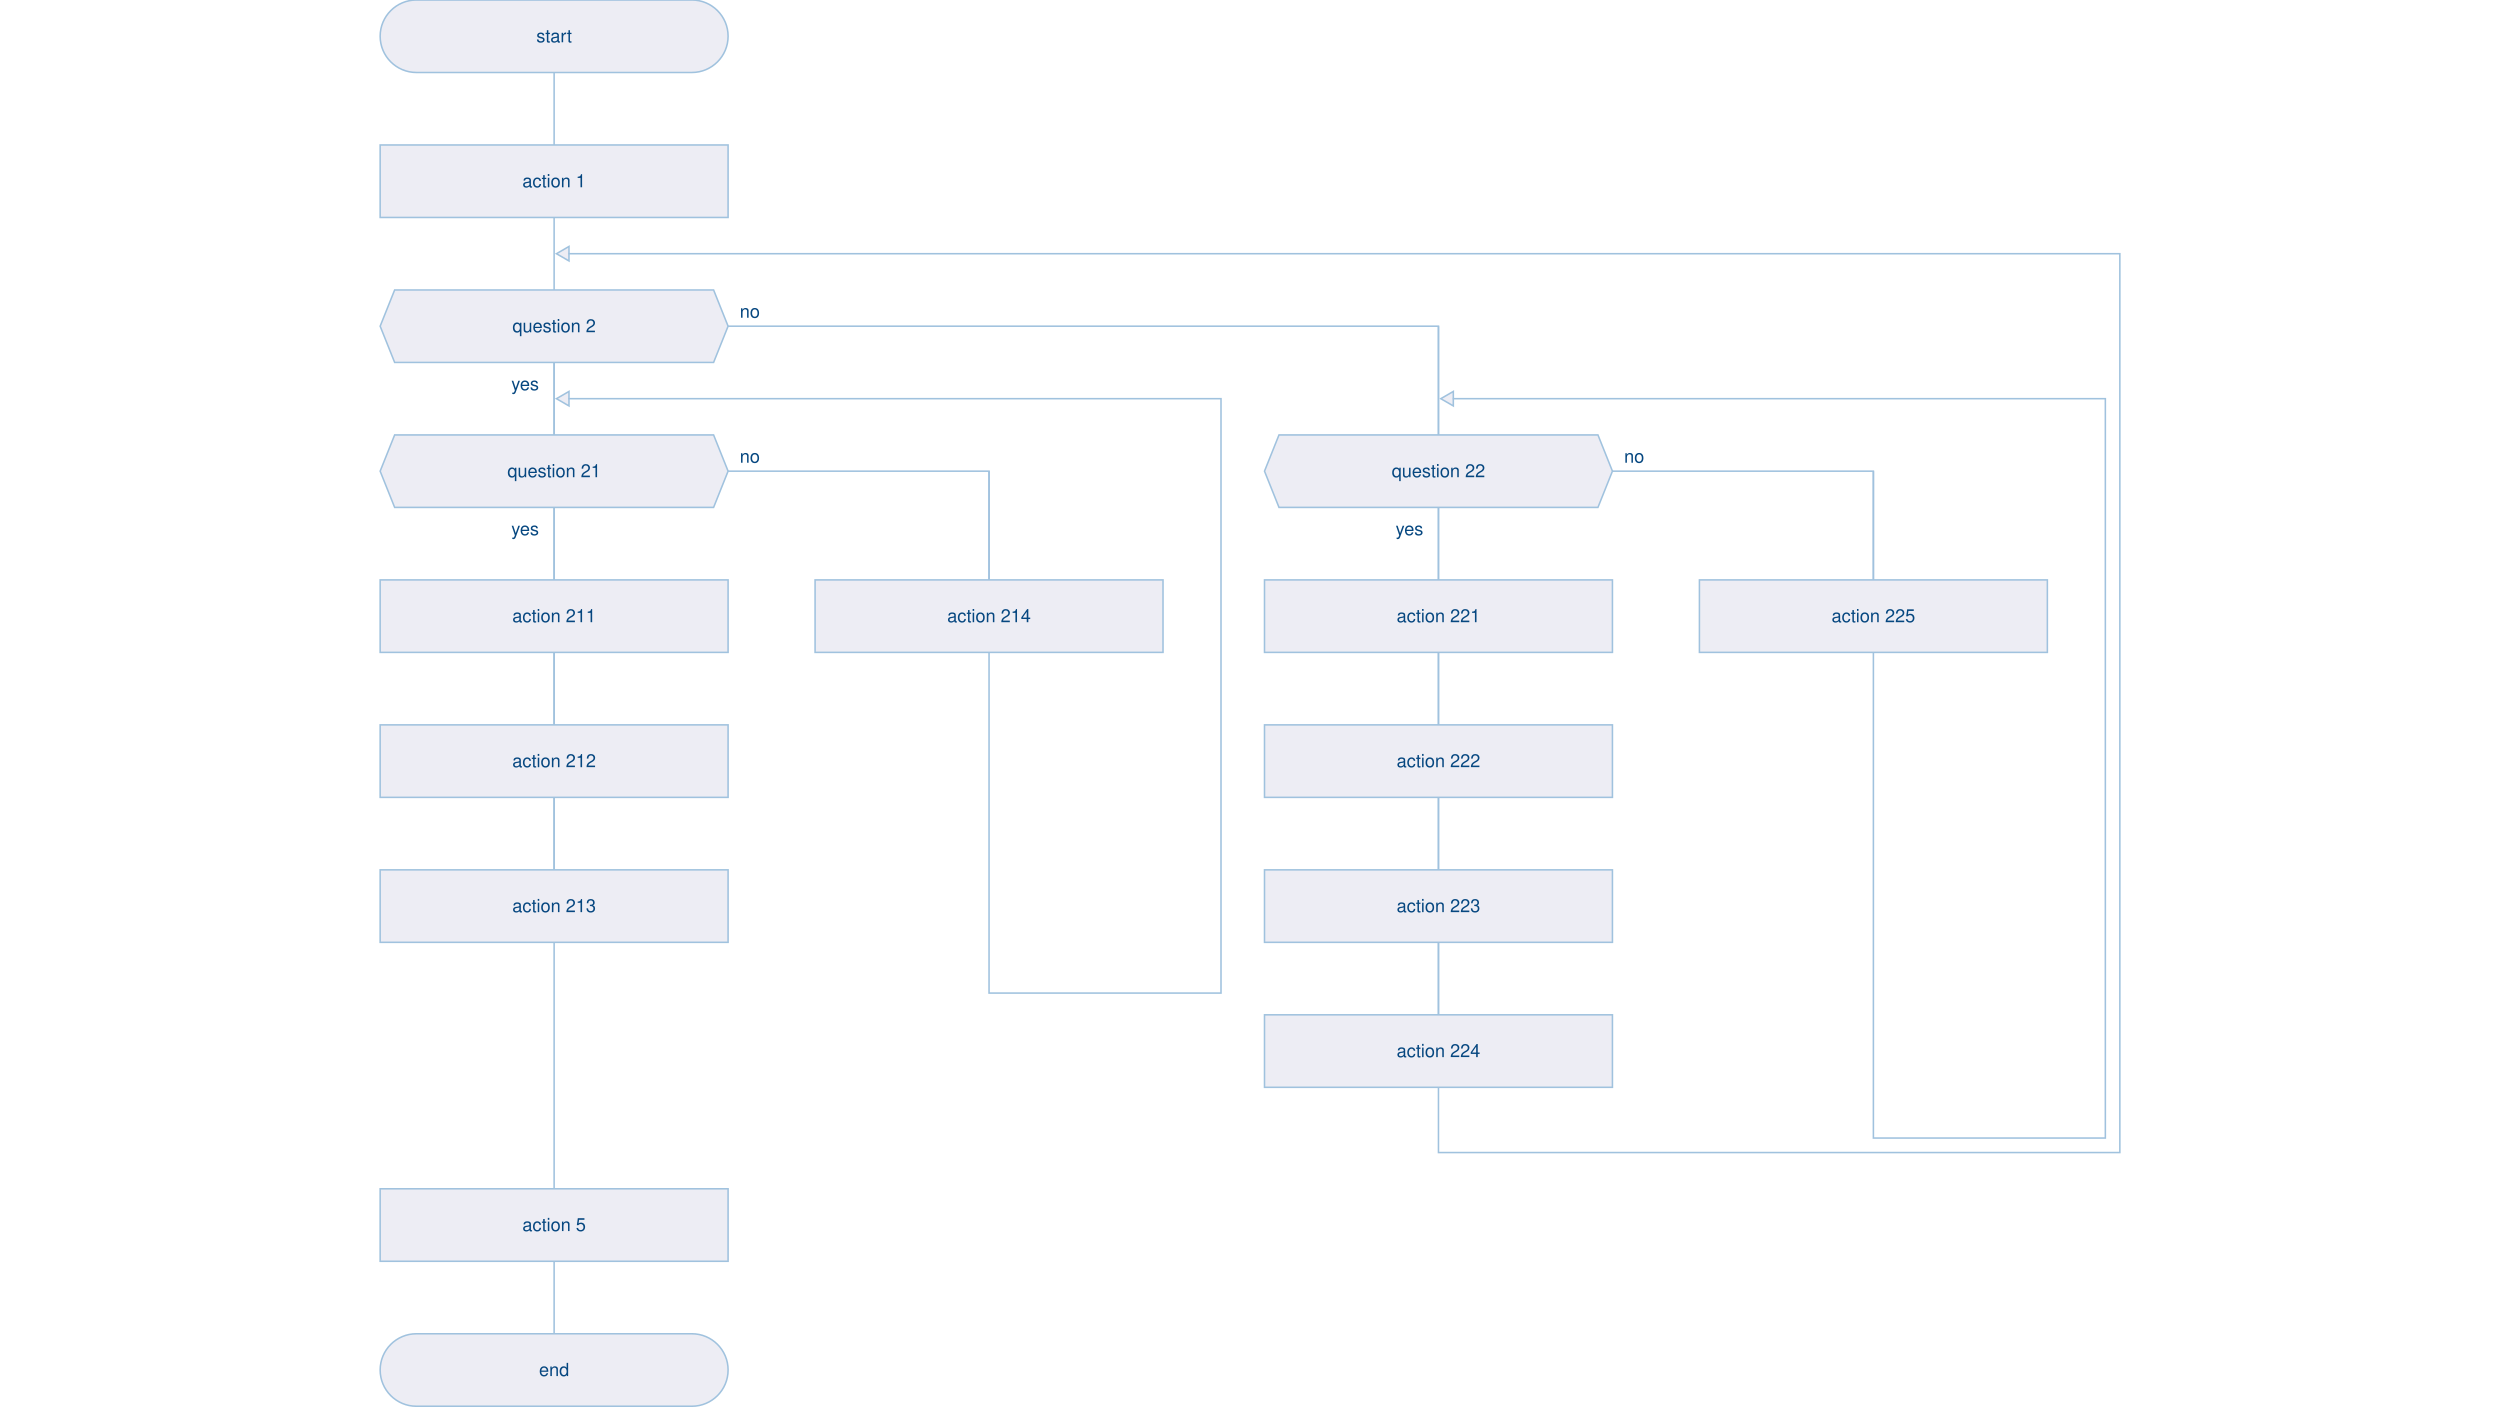
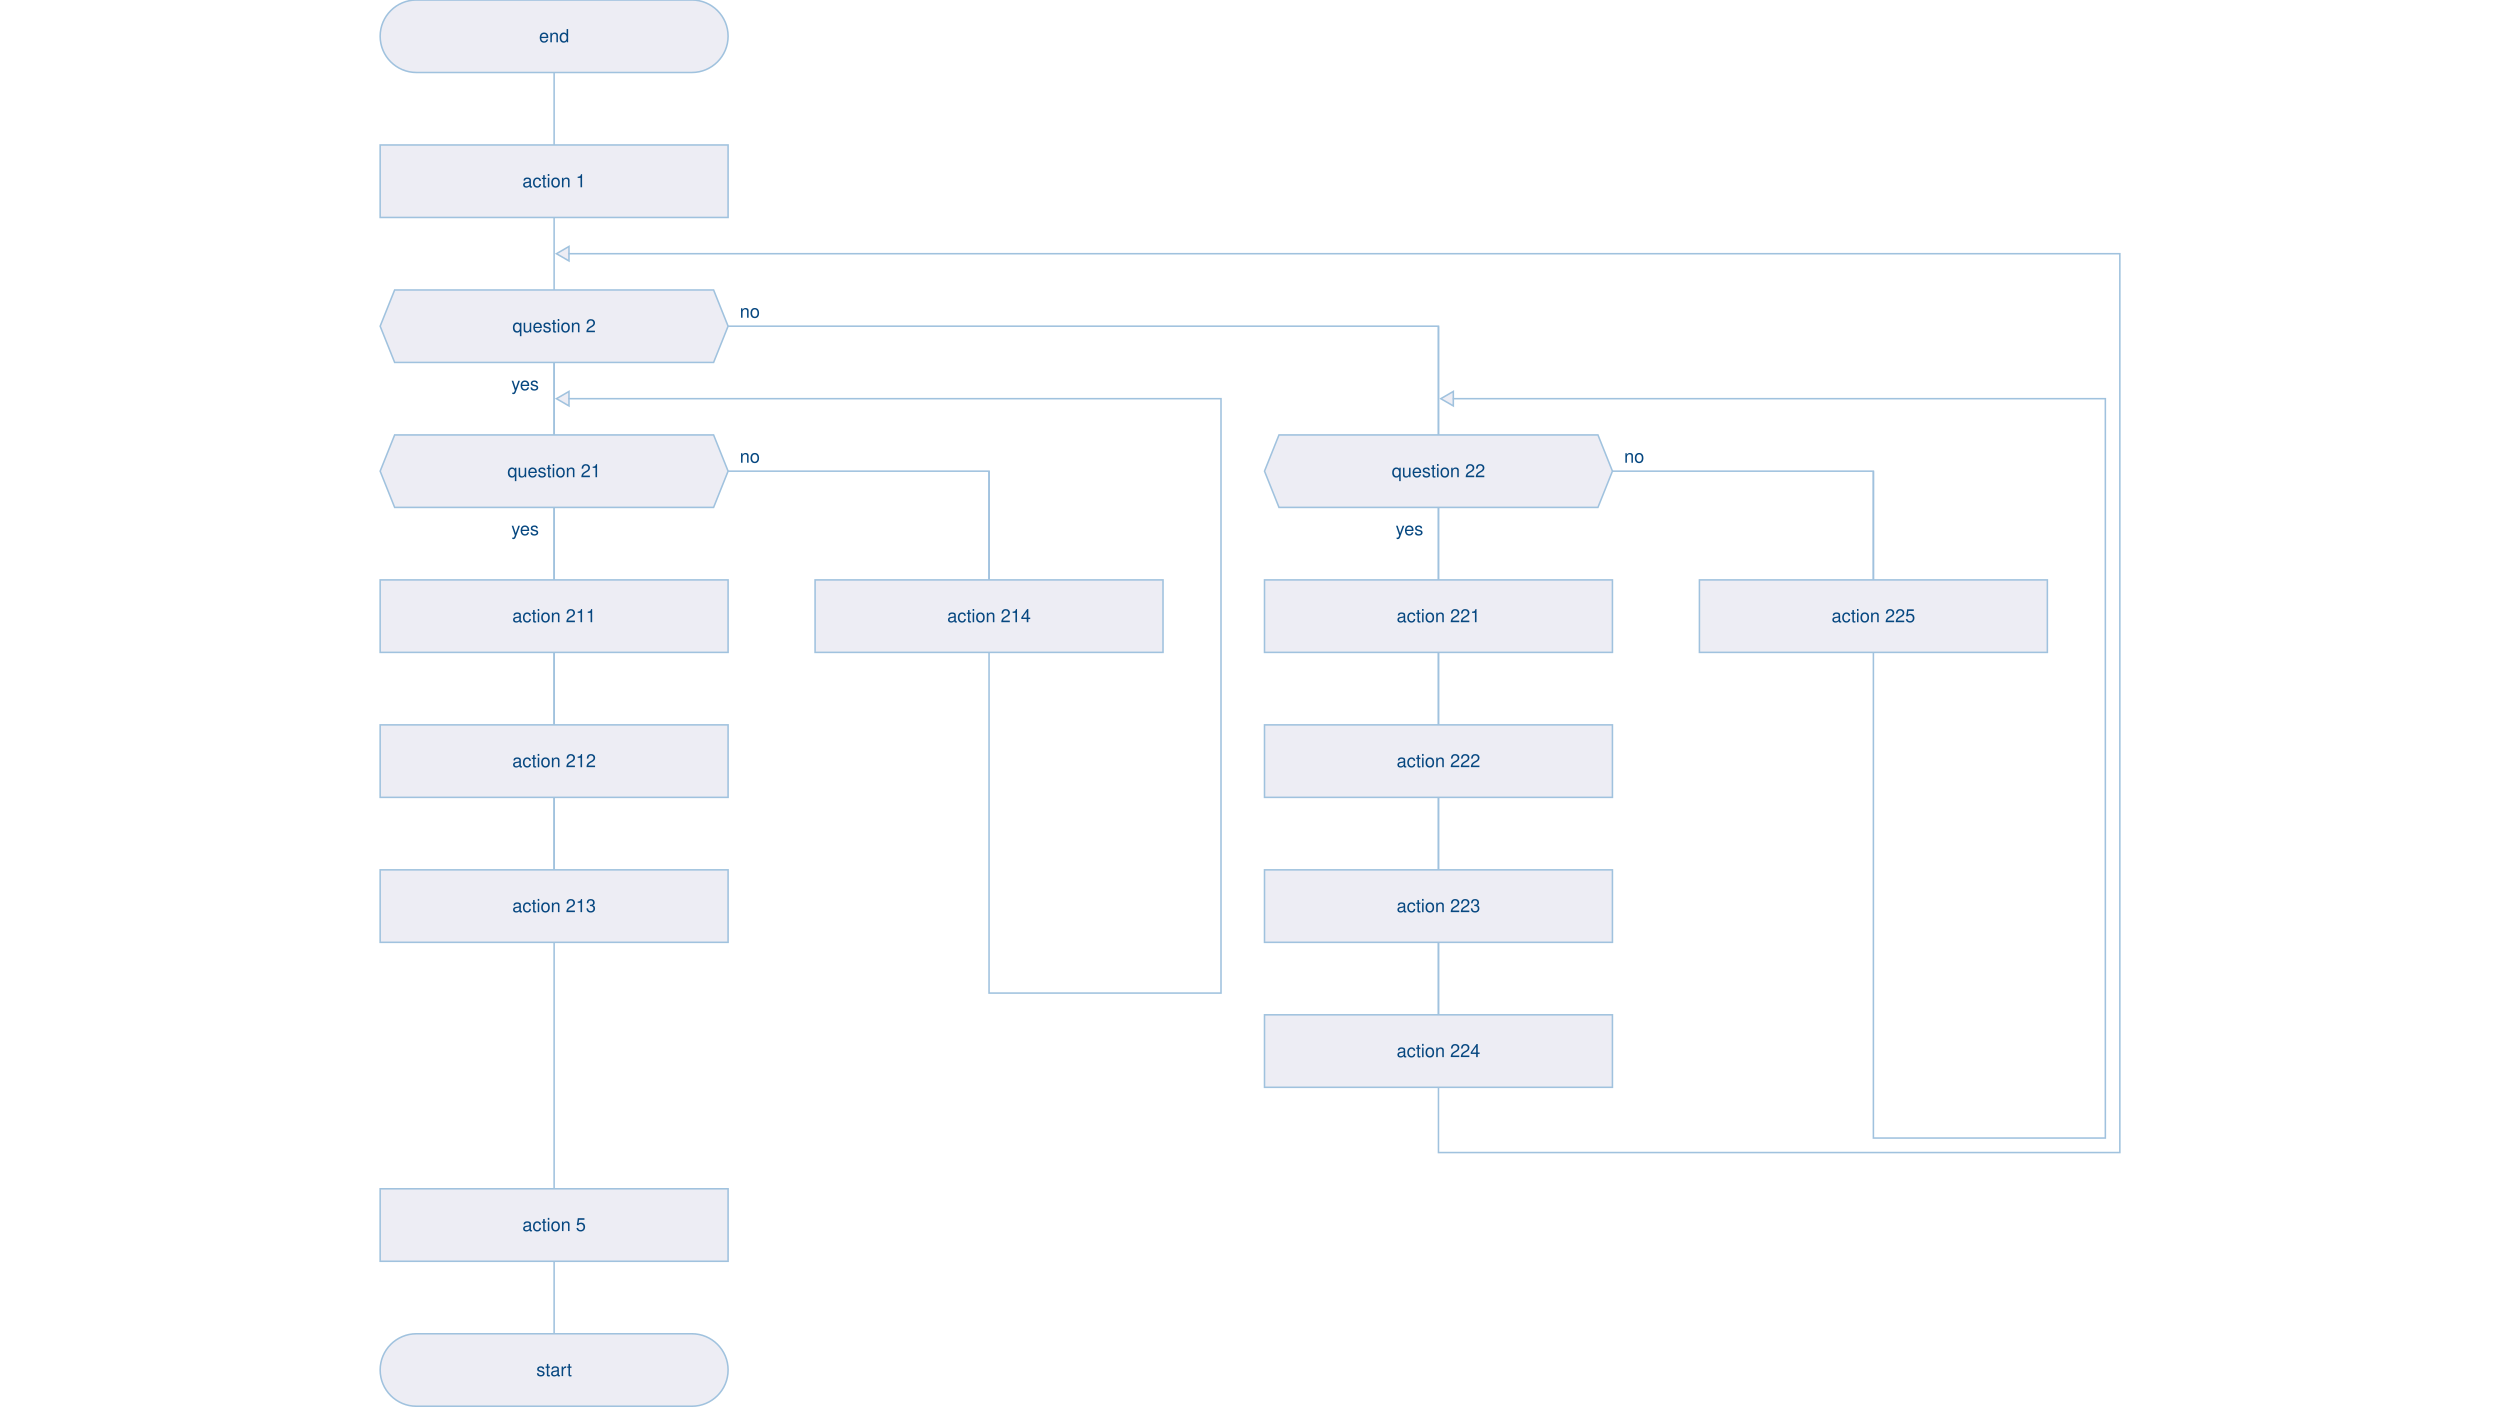
<svg xmlns="http://www.w3.org/2000/svg" font-size="1" viewBox="0.0 0.0 1920.0 1080.0" stroke="rgb(0,0,0)" width="1920" stroke-opacity="1" height="1080" version="1.1">
  <defs />
  <g stroke-linejoin="miter" fill-opacity="1.0" fill="rgb(237,237,244)" stroke="rgb(160,194,222)" stroke-linecap="butt" stroke-miterlimit="10.0" stroke-opacity="1.0" stroke-width="1.201">
    <path d="M 436.976,300.619 l -9.642,5.567 l 9.642,5.567 Z" />
  </g>
  <g stroke-linejoin="miter" fill-opacity="0.0" fill="rgb(0,0,0)" stroke="rgb(160,194,222)" stroke-linecap="butt" stroke-miterlimit="10.0" stroke-opacity="1.0" stroke-width="1.201">
    <path d="M 759.588,361.856 v 400.825 h 178.144 v -456.495 h -501.187 " />
  </g>
  <g stroke-linejoin="miter" fill-opacity="1.0" fill="rgb(237,237,244)" stroke="rgb(160,194,222)" stroke-linecap="butt" stroke-miterlimit="10.0" stroke-opacity="1.0" stroke-width="1.201">
    <path d="M 1116.151,300.619 l -9.642,5.567 l 9.642,5.567 Z" />
  </g>
  <g stroke-linejoin="miter" fill-opacity="0.0" fill="rgb(0,0,0)" stroke="rgb(160,194,222)" stroke-linecap="butt" stroke-miterlimit="10.0" stroke-opacity="1.0" stroke-width="1.201">
    <path d="M 1438.763,361.856 v 512.165 h 178.144 v -567.835 h -501.187 " />
  </g>
  <g stroke-linejoin="miter" fill-opacity="1.0" fill="rgb(237,237,244)" stroke="rgb(160,194,222)" stroke-linecap="butt" stroke-miterlimit="10.0" stroke-opacity="1.0" stroke-width="1.201">
    <path d="M 436.976,189.278 l -9.642,5.567 l 9.642,5.567 Z" />
  </g>
  <g stroke-linejoin="miter" fill-opacity="0.0" fill="rgb(0,0,0)" stroke="rgb(160,194,222)" stroke-linecap="butt" stroke-miterlimit="10.0" stroke-opacity="1.0" stroke-width="1.201">
    <path d="M 1104.742,250.516 v 634.639 h 523.299 v -690.309 h -1191.496 " />
  </g>
  <g stroke-linejoin="miter" fill-opacity="0.0" fill="rgb(0,0,0)" stroke="rgb(160,194,222)" stroke-linecap="butt" stroke-miterlimit="10.0" stroke-opacity="1.0" stroke-width="1.201">
    <path d="M 425.567,139.175 v -111.34 " />
  </g>
  <g stroke-linejoin="miter" fill-opacity="0.0" fill="rgb(0,0,0)" stroke="rgb(160,194,222)" stroke-linecap="butt" stroke-miterlimit="10.0" stroke-opacity="1.0" stroke-width="1.201">
    <path d="M 425.567,250.516 v -111.34 " />
  </g>
  <g stroke-linejoin="miter" fill-opacity="0.0" fill="rgb(0,0,0)" stroke="rgb(160,194,222)" stroke-linecap="butt" stroke-miterlimit="10.0" stroke-opacity="1.0" stroke-width="1.201">
    <path d="M 425.567,940.825 v -690.309 " />
  </g>
  <g stroke-linejoin="miter" fill-opacity="0.0" fill="rgb(0,0,0)" stroke="rgb(160,194,222)" stroke-linecap="butt" stroke-miterlimit="10.0" stroke-opacity="1.0" stroke-width="1.201">
    <path d="M 425.567,1052.165 v -111.34 " />
  </g>
  <g stroke-linejoin="miter" fill-opacity="1.0" fill="rgb(237,237,244)" stroke="rgb(160,194,222)" stroke-linecap="butt" stroke-miterlimit="10.0" stroke-opacity="1.0" stroke-width="1.201">
    <path d="M 559.175,1052.165 h 0 c 0,-15.373 -12.462,-27.835 -27.835 -27.835h -211.546 c -15.373,-0 -27.835,12.462 -27.835 27.835h 0 c -0,15.373 12.462,27.835 27.835 27.835h 211.546 c 15.373,0 27.835,-12.462 27.835 -27.835Z" />
  </g>
  <g stroke-linejoin="miter" fill-opacity="1.0" font-size="13.918px" fill="rgb(6,71,128)" stroke="rgb(0,0,0)" font-weight="300" font-family="helvetica" stroke-linecap="butt" stroke-miterlimit="10.0" stroke-opacity="1.0" stroke-width="4.805">
-     <text transform="matrix(1,0,0,1,425.567,1052.165)" stroke="none" dominant-baseline="middle" text-anchor="middle">end</text>
+     <text transform="matrix(1,0,0,1,425.567,1052.165)" stroke="none" dominant-baseline="middle" text-anchor="middle">start</text>
  </g>
  <g stroke-linejoin="miter" fill-opacity="1.0" fill="rgb(237,237,244)" stroke="rgb(160,194,222)" stroke-linecap="butt" stroke-miterlimit="10.0" stroke-opacity="1.0" stroke-width="1.201">
    <path d="M 559.175,968.66 l -0,-55.67 h -267.216 l -0,55.67 Z" />
  </g>
  <g stroke-linejoin="miter" fill-opacity="1.0" font-size="13.918px" fill="rgb(6,71,128)" stroke="rgb(0,0,0)" font-weight="300" font-family="helvetica" stroke-linecap="butt" stroke-miterlimit="10.0" stroke-opacity="1.0" stroke-width="4.805">
    <text transform="matrix(1,0,0,1,425.567,940.8247)" stroke="none" dominant-baseline="middle" text-anchor="middle">action 5</text>
  </g>
  <g stroke-linejoin="miter" fill-opacity="0.0" fill="rgb(0,0,0)" stroke="rgb(160,194,222)" stroke-linecap="butt" stroke-miterlimit="10.0" stroke-opacity="1.0" stroke-width="1.201">
    <path d="M 1104.742,361.856 v -111.34 h -679.175 " />
  </g>
  <g stroke-linejoin="miter" fill-opacity="0.0" fill="rgb(0,0,0)" stroke="rgb(160,194,222)" stroke-linecap="butt" stroke-miterlimit="10.0" stroke-opacity="1.0" stroke-width="1.201">
    <path d="M 425.567,361.856 v -111.34 " />
  </g>
  <g stroke-linejoin="miter" fill-opacity="0.0" fill="rgb(0,0,0)" stroke="rgb(160,194,222)" stroke-linecap="butt" stroke-miterlimit="10.0" stroke-opacity="1.0" stroke-width="1.201">
    <path d="M 1438.763,473.196 v -111.34 h -334.021 " />
  </g>
  <g stroke-linejoin="miter" fill-opacity="0.0" fill="rgb(0,0,0)" stroke="rgb(160,194,222)" stroke-linecap="butt" stroke-miterlimit="10.0" stroke-opacity="1.0" stroke-width="1.201">
    <path d="M 1104.742,473.196 v -111.34 " />
  </g>
  <g stroke-linejoin="miter" fill-opacity="1.0" fill="rgb(237,237,244)" stroke="rgb(160,194,222)" stroke-linecap="butt" stroke-miterlimit="10.0" stroke-opacity="1.0" stroke-width="1.201">
    <path d="M 1572.371,501.031 l -0,-55.67 h -267.216 l -0,55.67 Z" />
  </g>
  <g stroke-linejoin="miter" fill-opacity="1.0" font-size="13.918px" fill="rgb(6,71,128)" stroke="rgb(0,0,0)" font-weight="300" font-family="helvetica" stroke-linecap="butt" stroke-miterlimit="10.0" stroke-opacity="1.0" stroke-width="4.805">
    <text transform="matrix(1,0,0,1,1438.763,473.1959)" stroke="none" dominant-baseline="middle" text-anchor="middle">action 225</text>
  </g>
  <g stroke-linejoin="miter" fill-opacity="0.0" fill="rgb(0,0,0)" stroke="rgb(160,194,222)" stroke-linecap="butt" stroke-miterlimit="10.0" stroke-opacity="1.0" stroke-width="1.201">
    <path d="M 1104.742,584.536 v -111.34 " />
  </g>
  <g stroke-linejoin="miter" fill-opacity="0.0" fill="rgb(0,0,0)" stroke="rgb(160,194,222)" stroke-linecap="butt" stroke-miterlimit="10.0" stroke-opacity="1.0" stroke-width="1.201">
    <path d="M 1104.742,695.876 v -111.34 " />
  </g>
  <g stroke-linejoin="miter" fill-opacity="0.0" fill="rgb(0,0,0)" stroke="rgb(160,194,222)" stroke-linecap="butt" stroke-miterlimit="10.0" stroke-opacity="1.0" stroke-width="1.201">
    <path d="M 1104.742,807.216 v -111.34 " />
  </g>
  <g stroke-linejoin="miter" fill-opacity="1.0" fill="rgb(237,237,244)" stroke="rgb(160,194,222)" stroke-linecap="butt" stroke-miterlimit="10.0" stroke-opacity="1.0" stroke-width="1.201">
    <path d="M 1238.351,835.052 l -0,-55.67 h -267.216 l -0,55.67 Z" />
  </g>
  <g stroke-linejoin="miter" fill-opacity="1.0" font-size="13.918px" fill="rgb(6,71,128)" stroke="rgb(0,0,0)" font-weight="300" font-family="helvetica" stroke-linecap="butt" stroke-miterlimit="10.0" stroke-opacity="1.0" stroke-width="4.805">
    <text transform="matrix(1,0,0,1,1104.742,807.2165)" stroke="none" dominant-baseline="middle" text-anchor="middle">action 224</text>
  </g>
  <g stroke-linejoin="miter" fill-opacity="1.0" fill="rgb(237,237,244)" stroke="rgb(160,194,222)" stroke-linecap="butt" stroke-miterlimit="10.0" stroke-opacity="1.0" stroke-width="1.201">
    <path d="M 1238.351,723.711 l -0,-55.67 h -267.216 l -0,55.67 Z" />
  </g>
  <g stroke-linejoin="miter" fill-opacity="1.0" font-size="13.918px" fill="rgb(6,71,128)" stroke="rgb(0,0,0)" font-weight="300" font-family="helvetica" stroke-linecap="butt" stroke-miterlimit="10.0" stroke-opacity="1.0" stroke-width="4.805">
    <text transform="matrix(1,0,0,1,1104.742,695.8763)" stroke="none" dominant-baseline="middle" text-anchor="middle">action 223</text>
  </g>
  <g stroke-linejoin="miter" fill-opacity="1.0" fill="rgb(237,237,244)" stroke="rgb(160,194,222)" stroke-linecap="butt" stroke-miterlimit="10.0" stroke-opacity="1.0" stroke-width="1.201">
    <path d="M 1238.351,612.371 l -0,-55.67 h -267.216 l -0,55.67 Z" />
  </g>
  <g stroke-linejoin="miter" fill-opacity="1.0" font-size="13.918px" fill="rgb(6,71,128)" stroke="rgb(0,0,0)" font-weight="300" font-family="helvetica" stroke-linecap="butt" stroke-miterlimit="10.0" stroke-opacity="1.0" stroke-width="4.805">
    <text transform="matrix(1,0,0,1,1104.742,584.5361)" stroke="none" dominant-baseline="middle" text-anchor="middle">action 222</text>
  </g>
  <g stroke-linejoin="miter" fill-opacity="1.0" fill="rgb(237,237,244)" stroke="rgb(160,194,222)" stroke-linecap="butt" stroke-miterlimit="10.0" stroke-opacity="1.0" stroke-width="1.201">
    <path d="M 1238.351,501.031 l -0,-55.67 h -267.216 l -0,55.67 Z" />
  </g>
  <g stroke-linejoin="miter" fill-opacity="1.0" font-size="13.918px" fill="rgb(6,71,128)" stroke="rgb(0,0,0)" font-weight="300" font-family="helvetica" stroke-linecap="butt" stroke-miterlimit="10.0" stroke-opacity="1.0" stroke-width="4.805">
    <text transform="matrix(1,0,0,1,1104.742,473.1959)" stroke="none" dominant-baseline="middle" text-anchor="middle">action 221</text>
  </g>
  <g stroke-linejoin="miter" fill-opacity="1.0" font-size="13.918px" fill="rgb(6,71,128)" stroke="rgb(0,0,0)" font-weight="300" font-family="helvetica" stroke-linecap="butt" stroke-miterlimit="10.0" stroke-opacity="1.0" stroke-width="4.805">
    <text transform="matrix(1,0,0,1,1255.052,350.7216)" stroke="none" dominant-baseline="middle" text-anchor="middle">no</text>
  </g>
  <g stroke-linejoin="miter" fill-opacity="1.0" font-size="13.918px" fill="rgb(6,71,128)" stroke="rgb(0,0,0)" font-weight="300" font-family="helvetica" stroke-linecap="butt" stroke-miterlimit="10.0" stroke-opacity="1.0" stroke-width="4.805">
    <text transform="matrix(1,0,0,1,1082.474,406.3918)" stroke="none" dominant-baseline="middle" text-anchor="middle">yes</text>
  </g>
  <g stroke-linejoin="miter" fill-opacity="1.0" fill="rgb(237,237,244)" stroke="rgb(160,194,222)" stroke-linecap="butt" stroke-miterlimit="10.0" stroke-opacity="1.0" stroke-width="1.201">
    <path d="M 982.268,389.691 l -11.134,-27.835 l 11.134,-27.835 h 244.948 l 11.134,27.835 l -11.134,27.835 h -244.948 Z" />
  </g>
  <g stroke-linejoin="miter" fill-opacity="1.0" font-size="13.918px" fill="rgb(6,71,128)" stroke="rgb(0,0,0)" font-weight="300" font-family="helvetica" stroke-linecap="butt" stroke-miterlimit="10.0" stroke-opacity="1.0" stroke-width="4.805">
    <text transform="matrix(1,0,0,1,1104.742,361.8557)" stroke="none" dominant-baseline="middle" text-anchor="middle">question 22</text>
  </g>
  <g stroke-linejoin="miter" fill-opacity="0.0" fill="rgb(0,0,0)" stroke="rgb(160,194,222)" stroke-linecap="butt" stroke-miterlimit="10.0" stroke-opacity="1.0" stroke-width="1.201">
    <path d="M 759.588,473.196 v -111.34 h -334.021 " />
  </g>
  <g stroke-linejoin="miter" fill-opacity="0.0" fill="rgb(0,0,0)" stroke="rgb(160,194,222)" stroke-linecap="butt" stroke-miterlimit="10.0" stroke-opacity="1.0" stroke-width="1.201">
    <path d="M 425.567,473.196 v -111.34 " />
  </g>
  <g stroke-linejoin="miter" fill-opacity="1.0" fill="rgb(237,237,244)" stroke="rgb(160,194,222)" stroke-linecap="butt" stroke-miterlimit="10.0" stroke-opacity="1.0" stroke-width="1.201">
    <path d="M 893.196,501.031 l -0,-55.67 h -267.216 l -0,55.67 Z" />
  </g>
  <g stroke-linejoin="miter" fill-opacity="1.0" font-size="13.918px" fill="rgb(6,71,128)" stroke="rgb(0,0,0)" font-weight="300" font-family="helvetica" stroke-linecap="butt" stroke-miterlimit="10.0" stroke-opacity="1.0" stroke-width="4.805">
    <text transform="matrix(1,0,0,1,759.5876,473.1959)" stroke="none" dominant-baseline="middle" text-anchor="middle">action 214</text>
  </g>
  <g stroke-linejoin="miter" fill-opacity="0.0" fill="rgb(0,0,0)" stroke="rgb(160,194,222)" stroke-linecap="butt" stroke-miterlimit="10.0" stroke-opacity="1.0" stroke-width="1.201">
    <path d="M 425.567,584.536 v -111.34 " />
  </g>
  <g stroke-linejoin="miter" fill-opacity="0.0" fill="rgb(0,0,0)" stroke="rgb(160,194,222)" stroke-linecap="butt" stroke-miterlimit="10.0" stroke-opacity="1.0" stroke-width="1.201">
    <path d="M 425.567,695.876 v -111.34 " />
  </g>
  <g stroke-linejoin="miter" fill-opacity="1.0" fill="rgb(237,237,244)" stroke="rgb(160,194,222)" stroke-linecap="butt" stroke-miterlimit="10.0" stroke-opacity="1.0" stroke-width="1.201">
    <path d="M 559.175,723.711 l -0,-55.67 h -267.216 l -0,55.67 Z" />
  </g>
  <g stroke-linejoin="miter" fill-opacity="1.0" font-size="13.918px" fill="rgb(6,71,128)" stroke="rgb(0,0,0)" font-weight="300" font-family="helvetica" stroke-linecap="butt" stroke-miterlimit="10.0" stroke-opacity="1.0" stroke-width="4.805">
    <text transform="matrix(1,0,0,1,425.567,695.8763)" stroke="none" dominant-baseline="middle" text-anchor="middle">action 213</text>
  </g>
  <g stroke-linejoin="miter" fill-opacity="1.0" fill="rgb(237,237,244)" stroke="rgb(160,194,222)" stroke-linecap="butt" stroke-miterlimit="10.0" stroke-opacity="1.0" stroke-width="1.201">
    <path d="M 559.175,612.371 l -0,-55.67 h -267.216 l -0,55.67 Z" />
  </g>
  <g stroke-linejoin="miter" fill-opacity="1.0" font-size="13.918px" fill="rgb(6,71,128)" stroke="rgb(0,0,0)" font-weight="300" font-family="helvetica" stroke-linecap="butt" stroke-miterlimit="10.0" stroke-opacity="1.0" stroke-width="4.805">
    <text transform="matrix(1,0,0,1,425.567,584.5361)" stroke="none" dominant-baseline="middle" text-anchor="middle">action 212</text>
  </g>
  <g stroke-linejoin="miter" fill-opacity="1.0" fill="rgb(237,237,244)" stroke="rgb(160,194,222)" stroke-linecap="butt" stroke-miterlimit="10.0" stroke-opacity="1.0" stroke-width="1.201">
    <path d="M 559.175,501.031 l -0,-55.67 h -267.216 l -0,55.67 Z" />
  </g>
  <g stroke-linejoin="miter" fill-opacity="1.0" font-size="13.918px" fill="rgb(6,71,128)" stroke="rgb(0,0,0)" font-weight="300" font-family="helvetica" stroke-linecap="butt" stroke-miterlimit="10.0" stroke-opacity="1.0" stroke-width="4.805">
    <text transform="matrix(1,0,0,1,425.567,473.1959)" stroke="none" dominant-baseline="middle" text-anchor="middle">action 211</text>
  </g>
  <g stroke-linejoin="miter" fill-opacity="1.0" font-size="13.918px" fill="rgb(6,71,128)" stroke="rgb(0,0,0)" font-weight="300" font-family="helvetica" stroke-linecap="butt" stroke-miterlimit="10.0" stroke-opacity="1.0" stroke-width="4.805">
    <text transform="matrix(1,0,0,1,575.8763,350.7216)" stroke="none" dominant-baseline="middle" text-anchor="middle">no</text>
  </g>
  <g stroke-linejoin="miter" fill-opacity="1.0" font-size="13.918px" fill="rgb(6,71,128)" stroke="rgb(0,0,0)" font-weight="300" font-family="helvetica" stroke-linecap="butt" stroke-miterlimit="10.0" stroke-opacity="1.0" stroke-width="4.805">
    <text transform="matrix(1,0,0,1,403.299,406.3918)" stroke="none" dominant-baseline="middle" text-anchor="middle">yes</text>
  </g>
  <g stroke-linejoin="miter" fill-opacity="1.0" fill="rgb(237,237,244)" stroke="rgb(160,194,222)" stroke-linecap="butt" stroke-miterlimit="10.0" stroke-opacity="1.0" stroke-width="1.201">
    <path d="M 303.093,389.691 l -11.134,-27.835 l 11.134,-27.835 h 244.948 l 11.134,27.835 l -11.134,27.835 h -244.948 Z" />
  </g>
  <g stroke-linejoin="miter" fill-opacity="1.0" font-size="13.918px" fill="rgb(6,71,128)" stroke="rgb(0,0,0)" font-weight="300" font-family="helvetica" stroke-linecap="butt" stroke-miterlimit="10.0" stroke-opacity="1.0" stroke-width="4.805">
    <text transform="matrix(1,0,0,1,425.567,361.8557)" stroke="none" dominant-baseline="middle" text-anchor="middle">question 21</text>
  </g>
  <g stroke-linejoin="miter" fill-opacity="1.0" font-size="13.918px" fill="rgb(6,71,128)" stroke="rgb(0,0,0)" font-weight="300" font-family="helvetica" stroke-linecap="butt" stroke-miterlimit="10.0" stroke-opacity="1.0" stroke-width="4.805">
    <text transform="matrix(1,0,0,1,575.8763,239.3814)" stroke="none" dominant-baseline="middle" text-anchor="middle">no</text>
  </g>
  <g stroke-linejoin="miter" fill-opacity="1.0" font-size="13.918px" fill="rgb(6,71,128)" stroke="rgb(0,0,0)" font-weight="300" font-family="helvetica" stroke-linecap="butt" stroke-miterlimit="10.0" stroke-opacity="1.0" stroke-width="4.805">
    <text transform="matrix(1,0,0,1,403.299,295.0515)" stroke="none" dominant-baseline="middle" text-anchor="middle">yes</text>
  </g>
  <g stroke-linejoin="miter" fill-opacity="1.0" fill="rgb(237,237,244)" stroke="rgb(160,194,222)" stroke-linecap="butt" stroke-miterlimit="10.0" stroke-opacity="1.0" stroke-width="1.201">
    <path d="M 303.093,278.351 l -11.134,-27.835 l 11.134,-27.835 h 244.948 l 11.134,27.835 l -11.134,27.835 h -244.948 Z" />
  </g>
  <g stroke-linejoin="miter" fill-opacity="1.0" font-size="13.918px" fill="rgb(6,71,128)" stroke="rgb(0,0,0)" font-weight="300" font-family="helvetica" stroke-linecap="butt" stroke-miterlimit="10.0" stroke-opacity="1.0" stroke-width="4.805">
    <text transform="matrix(1,0,0,1,425.567,250.5155)" stroke="none" dominant-baseline="middle" text-anchor="middle">question 2</text>
  </g>
  <g stroke-linejoin="miter" fill-opacity="1.0" fill="rgb(237,237,244)" stroke="rgb(160,194,222)" stroke-linecap="butt" stroke-miterlimit="10.0" stroke-opacity="1.0" stroke-width="1.201">
    <path d="M 559.175,167.01 l -0,-55.67 h -267.216 l -0,55.67 Z" />
  </g>
  <g stroke-linejoin="miter" fill-opacity="1.0" font-size="13.918px" fill="rgb(6,71,128)" stroke="rgb(0,0,0)" font-weight="300" font-family="helvetica" stroke-linecap="butt" stroke-miterlimit="10.0" stroke-opacity="1.0" stroke-width="4.805">
    <text transform="matrix(1,0,0,1,425.567,139.1753)" stroke="none" dominant-baseline="middle" text-anchor="middle">action 1</text>
  </g>
  <g stroke-linejoin="miter" fill-opacity="1.0" fill="rgb(237,237,244)" stroke="rgb(160,194,222)" stroke-linecap="butt" stroke-miterlimit="10.0" stroke-opacity="1.0" stroke-width="1.201">
    <path d="M 559.175,27.835 h 0 c 0,-15.373 -12.462,-27.835 -27.835 -27.835h -211.546 c -15.373,-0 -27.835,12.462 -27.835 27.835h 0 c -0,15.373 12.462,27.835 27.835 27.835h 211.546 c 15.373,0 27.835,-12.462 27.835 -27.835Z" />
  </g>
  <g stroke-linejoin="miter" fill-opacity="1.0" font-size="13.918px" fill="rgb(6,71,128)" stroke="rgb(0,0,0)" font-weight="300" font-family="helvetica" stroke-linecap="butt" stroke-miterlimit="10.0" stroke-opacity="1.0" stroke-width="4.805">
-     <text transform="matrix(1,0,0,1,425.567,27.8351)" stroke="none" dominant-baseline="middle" text-anchor="middle">start</text>
+     <text transform="matrix(1,0,0,1,425.567,27.8351)" stroke="none" dominant-baseline="middle" text-anchor="middle">end</text>
  </g>
</svg>
